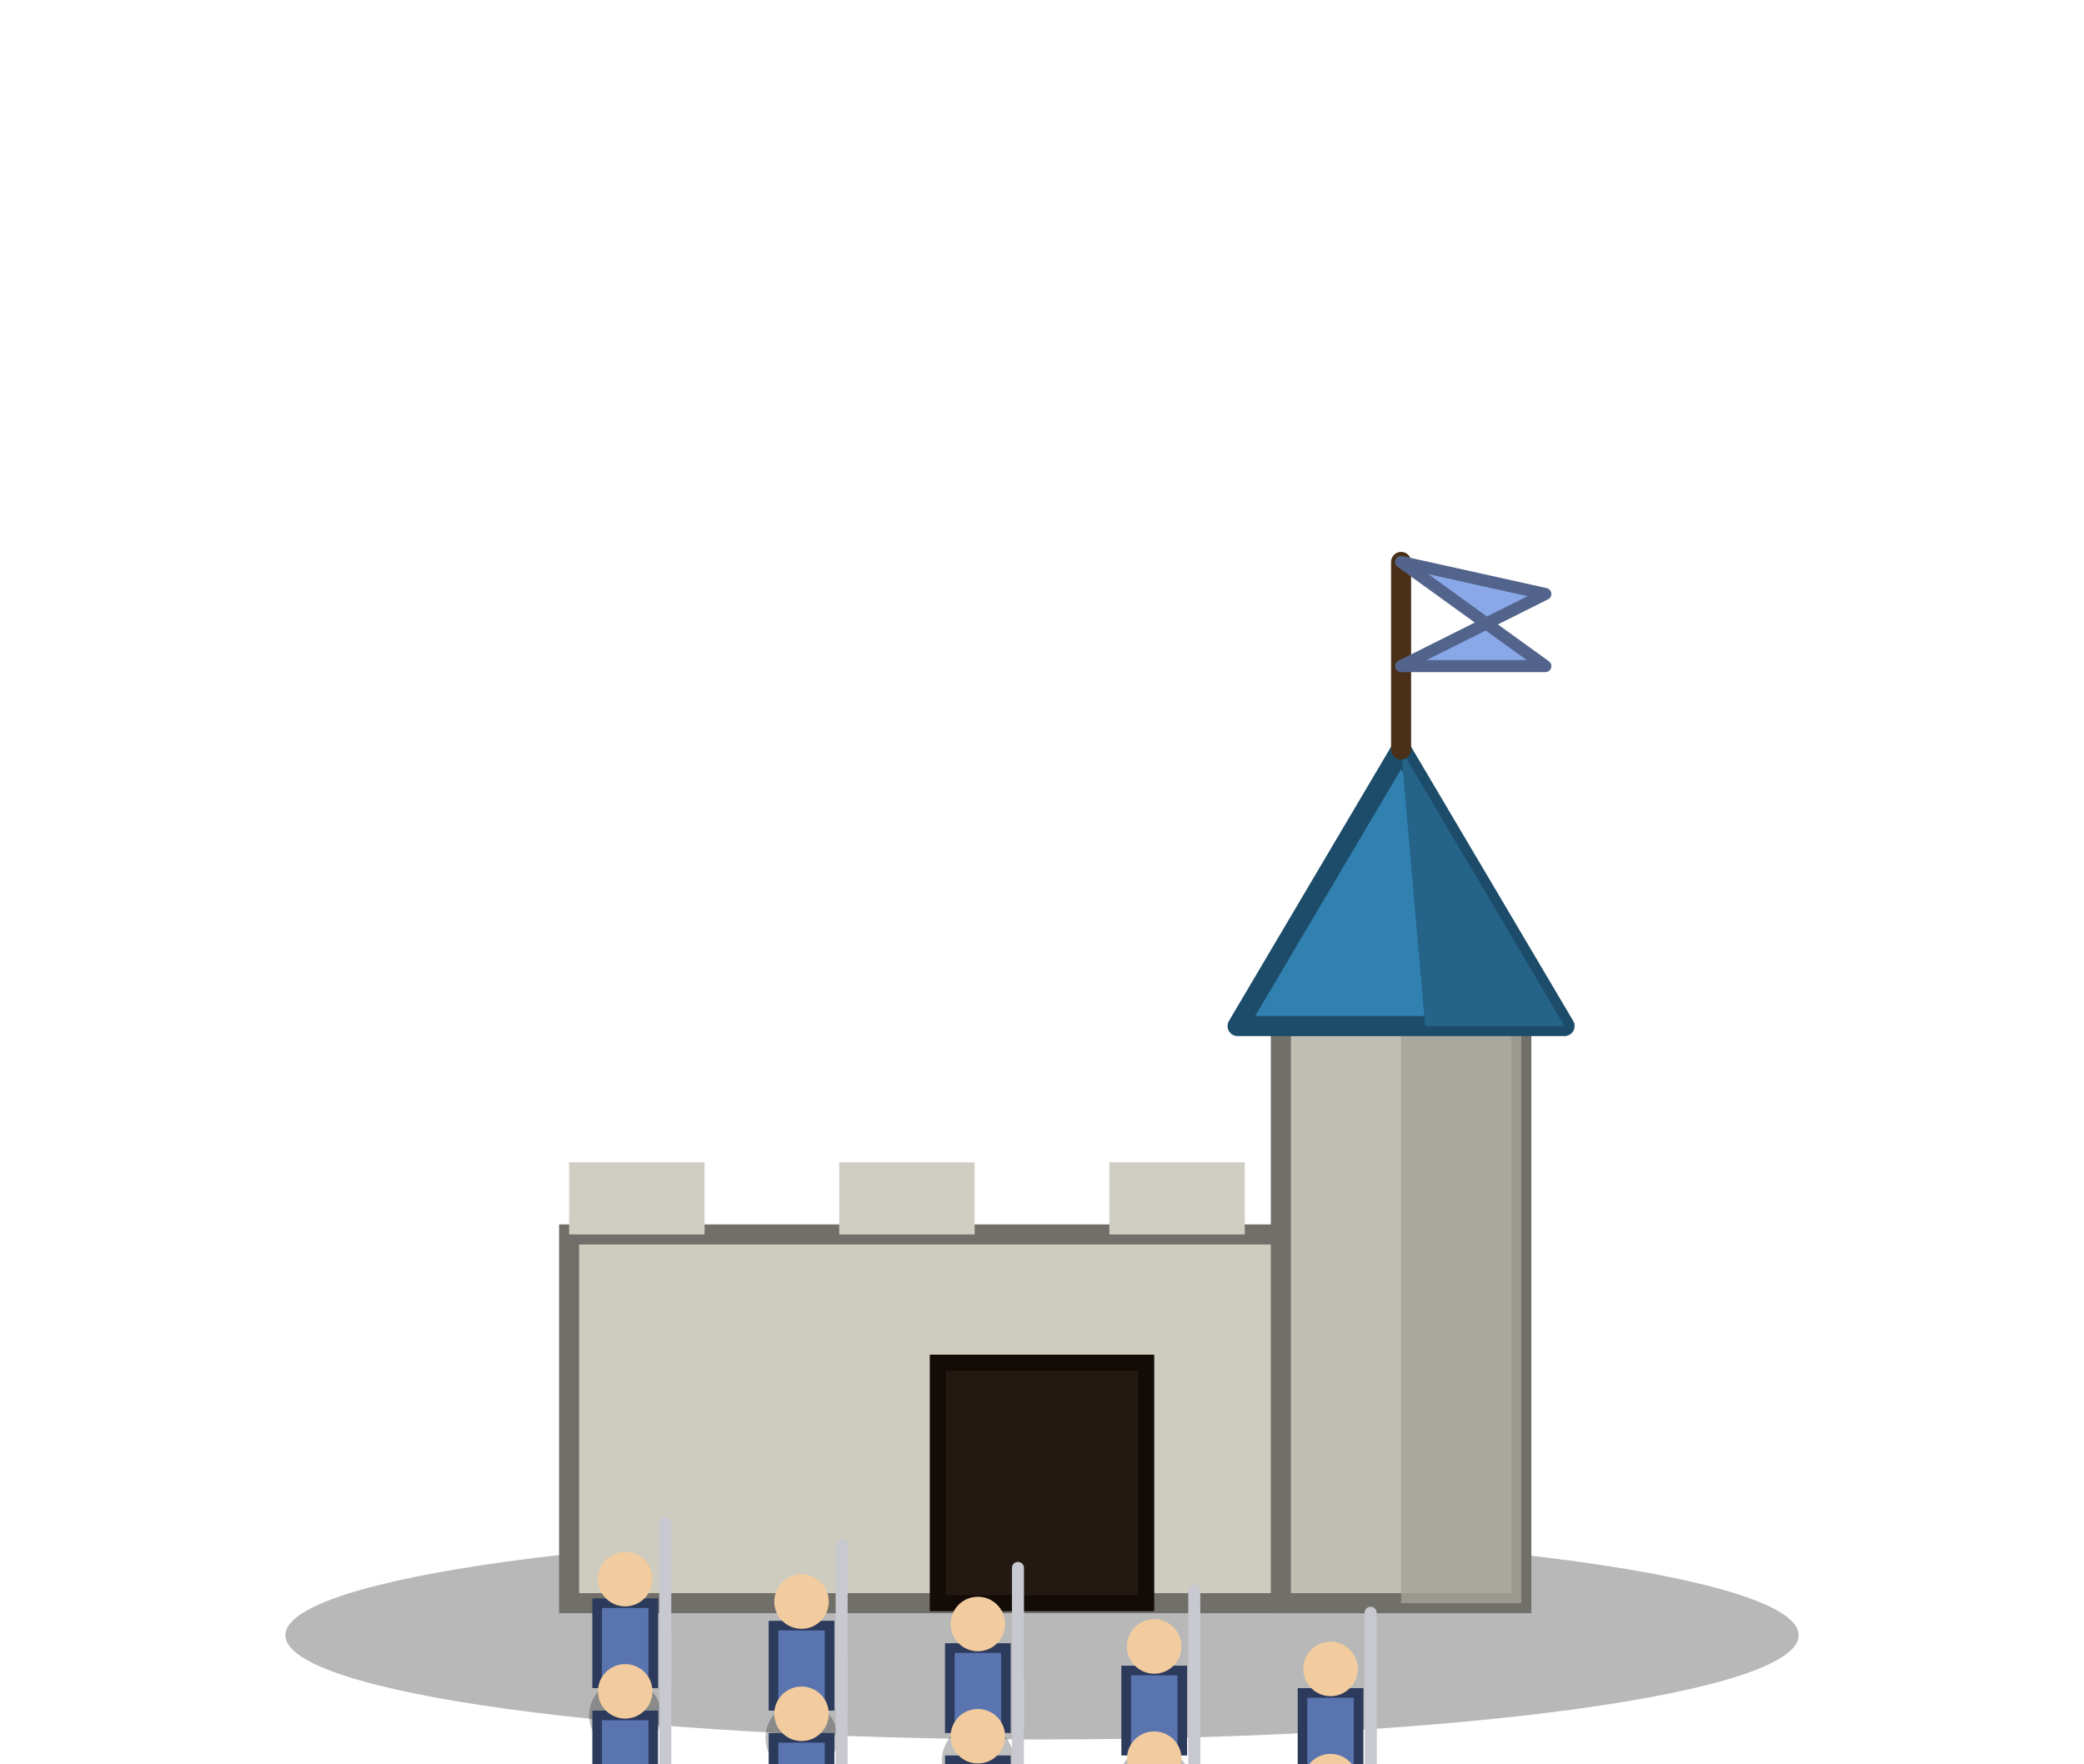
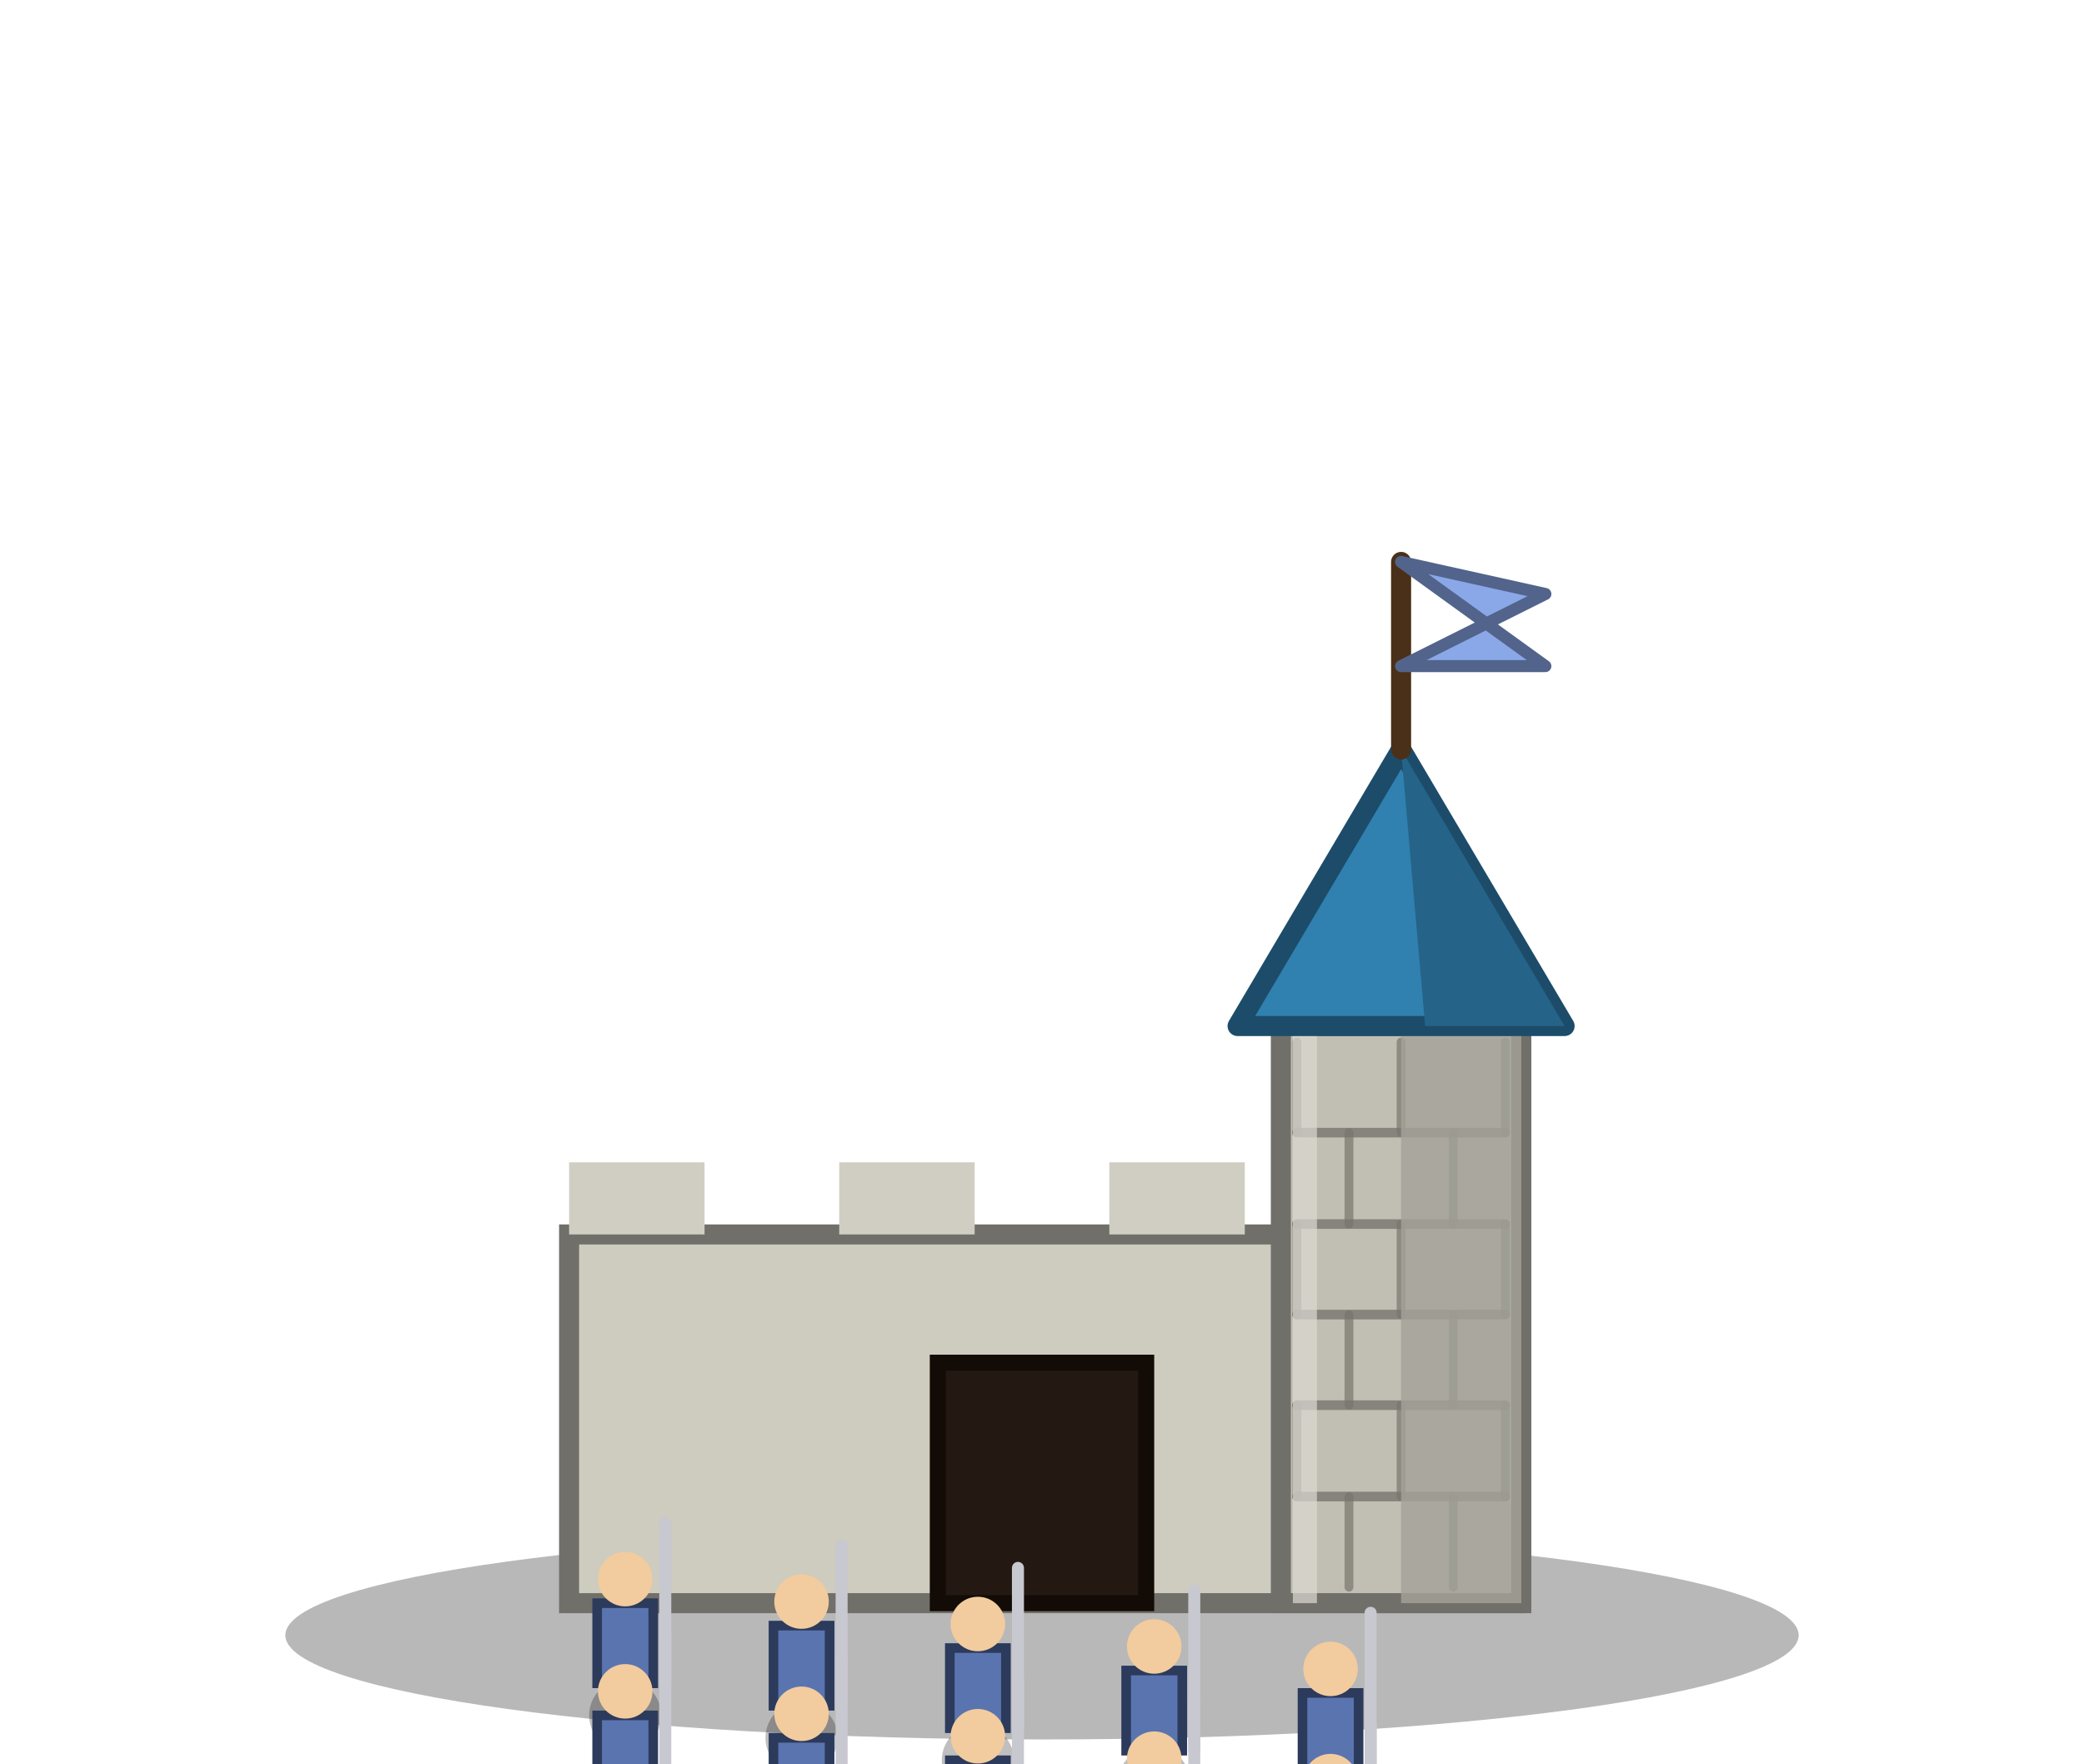
<svg xmlns="http://www.w3.org/2000/svg" width="260" height="220" viewBox="0 0 260 220">
  <ellipse cx="130.0" cy="204.0" rx="94.4" ry="13.0" fill="#000" opacity="0.28" />
  <rect x="71.0" y="154.0" width="118.0" height="46.0" fill="#cecbbf" stroke="#716f69" stroke-width="2.5" />
  <rect x="71.0" y="145.0" width="16.9" height="9.0" fill="#d0cec2" />
  <rect x="104.7" y="145.0" width="16.9" height="9.0" fill="#d0cec2" />
  <rect x="138.4" y="145.0" width="16.9" height="9.0" fill="#d0cec2" />
  <rect x="172.1" y="145.0" width="16.9" height="9.0" fill="#d0cec2" />
  <rect x="117.0" y="170.0" width="26.0" height="30.0" fill="#241812" stroke="#120b06" stroke-width="2" />
  <rect x="159.8" y="128.0" width="30.0" height="72.0" fill="#c1beb3" stroke="#716f69" stroke-width="2.5" />
+   <line x1="161.8" y1="141.3" x2="187.8" y2="141.3" stroke="#77756e" stroke-width="1.2" stroke-linecap="round" opacity="0.8" />
+   <line x1="161.8" y1="152.7" x2="187.8" y2="152.7" stroke="#77756e" stroke-width="1.2" stroke-linecap="round" opacity="0.8" />
+   <line x1="161.8" y1="164.0" x2="187.8" y2="164.0" stroke="#77756e" stroke-width="1.2" stroke-linecap="round" opacity="0.8" />
+   <line x1="161.8" y1="175.3" x2="187.8" y2="175.3" stroke="#77756e" stroke-width="1.2" stroke-linecap="round" opacity="0.8" />
+   <line x1="161.8" y1="186.7" x2="187.8" y2="186.7" stroke="#77756e" stroke-width="1.2" stroke-linecap="round" opacity="0.8" />
+   <line x1="161.8" y1="130.0" x2="161.8" y2="141.3" stroke="#77756e" stroke-width="1.1" stroke-linecap="round" opacity="0.7" />
+   <line x1="174.8" y1="130.0" x2="174.8" y2="141.3" stroke="#77756e" stroke-width="1.1" stroke-linecap="round" opacity="0.7" />
+   <line x1="187.8" y1="130.0" x2="187.8" y2="141.3" stroke="#77756e" stroke-width="1.1" stroke-linecap="round" opacity="0.7" />
+   <line x1="168.3" y1="141.3" x2="168.3" y2="152.7" stroke="#77756e" stroke-width="1.1" stroke-linecap="round" opacity="0.7" />
+   <line x1="181.3" y1="141.3" x2="181.3" y2="152.7" stroke="#77756e" stroke-width="1.1" stroke-linecap="round" opacity="0.7" />
+   <line x1="161.8" y1="152.7" x2="161.8" y2="164.0" stroke="#77756e" stroke-width="1.1" stroke-linecap="round" opacity="0.7" />
+   <line x1="174.8" y1="152.7" x2="174.8" y2="164.0" stroke="#77756e" stroke-width="1.1" stroke-linecap="round" opacity="0.7" />
+   <line x1="187.8" y1="152.7" x2="187.8" y2="164.0" stroke="#77756e" stroke-width="1.1" stroke-linecap="round" opacity="0.7" />
+   <line x1="168.3" y1="164.0" x2="168.3" y2="175.3" stroke="#77756e" stroke-width="1.1" stroke-linecap="round" opacity="0.7" />
+   <line x1="181.3" y1="164.0" x2="181.3" y2="175.3" stroke="#77756e" stroke-width="1.1" stroke-linecap="round" opacity="0.7" />
+   <line x1="161.8" y1="175.3" x2="161.8" y2="186.7" stroke="#77756e" stroke-width="1.1" stroke-linecap="round" opacity="0.7" />
+   <line x1="174.8" y1="175.3" x2="174.8" y2="186.7" stroke="#77756e" stroke-width="1.1" stroke-linecap="round" opacity="0.7" />
+   <line x1="187.8" y1="175.3" x2="187.8" y2="186.7" stroke="#77756e" stroke-width="1.1" stroke-linecap="round" opacity="0.7" />
+   <line x1="168.3" y1="186.7" x2="168.3" y2="198.0" stroke="#77756e" stroke-width="1.1" stroke-linecap="round" opacity="0.7" />
+   <line x1="181.3" y1="186.7" x2="181.3" y2="198.0" stroke="#77756e" stroke-width="1.1" stroke-linecap="round" opacity="0.7" />
  <rect x="174.8" y="128.0" width="15.0" height="72.0" fill="#a4a298" opacity="0.8" />
+   <rect x="161.3" y="128.0" width="3.0" height="72.0" fill="#dcdad2" opacity="0.7" />
  <polygon points="154.4,128.0 174.8,93.5 195.2,128.0" fill="#3080b0" stroke="#1c4c69" stroke-width="2.5" stroke-linejoin="round" />
  <polygon points="174.8,93.5 195.2,128.0 177.8,128.0" fill="#256389" />
  <line x1="174.8" y1="93.5" x2="174.8" y2="70.1" stroke="#4a3018" stroke-width="2.5" stroke-linecap="round" />
  <path d="M174.8 70.1 l18.0 4 l-18.0 9 l18.0 0 z" fill="#8aa8e8" stroke="#52648b" stroke-width="1.5" stroke-linejoin="round" stroke-linecap="round" />
  <circle cx="78.0" cy="214.0" r="4.5" fill="#000" opacity="0.25" />
  <rect x="74.5" y="200.0" width="7.0" height="10.0" fill="#5a74b0" stroke="#2c3a5c" stroke-width="1.2" />
  <circle cx="78.0" cy="197.0" r="3.4" fill="#f2cc9e" />
  <line x1="83.0" y1="210.0" x2="83.0" y2="190.0" stroke="#c8c8d0" stroke-width="1.5" stroke-linecap="round" />
  <circle cx="100.0" cy="216.8" r="4.5" fill="#000" opacity="0.25" />
  <rect x="96.5" y="202.8" width="7.0" height="10.0" fill="#5a74b0" stroke="#2c3a5c" stroke-width="1.2" />
  <circle cx="100.0" cy="199.8" r="3.4" fill="#f2cc9e" />
  <line x1="105.0" y1="212.8" x2="105.0" y2="192.8" stroke="#c8c8d0" stroke-width="1.5" stroke-linecap="round" />
  <circle cx="122.0" cy="219.6" r="4.5" fill="#000" opacity="0.25" />
  <rect x="118.5" y="205.6" width="7.0" height="10.0" fill="#5a74b0" stroke="#2c3a5c" stroke-width="1.2" />
  <circle cx="122.0" cy="202.6" r="3.4" fill="#f2cc9e" />
  <line x1="127.0" y1="215.6" x2="127.0" y2="195.6" stroke="#c8c8d0" stroke-width="1.5" stroke-linecap="round" />
  <circle cx="144.0" cy="222.4" r="4.5" fill="#000" opacity="0.25" />
  <rect x="140.5" y="208.4" width="7.0" height="10.0" fill="#5a74b0" stroke="#2c3a5c" stroke-width="1.2" />
  <circle cx="144.0" cy="205.4" r="3.4" fill="#f2cc9e" />
  <line x1="149.0" y1="218.4" x2="149.0" y2="198.4" stroke="#c8c8d0" stroke-width="1.5" stroke-linecap="round" />
  <circle cx="166.0" cy="225.2" r="4.5" fill="#000" opacity="0.25" />
  <rect x="162.5" y="211.2" width="7.0" height="10.0" fill="#5a74b0" stroke="#2c3a5c" stroke-width="1.2" />
  <circle cx="166.0" cy="208.2" r="3.4" fill="#f2cc9e" />
  <line x1="171.0" y1="221.2" x2="171.0" y2="201.2" stroke="#c8c8d0" stroke-width="1.5" stroke-linecap="round" />
  <circle cx="78.0" cy="228.0" r="4.5" fill="#000" opacity="0.25" />
  <rect x="74.5" y="214.0" width="7.0" height="10.0" fill="#5a74b0" stroke="#2c3a5c" stroke-width="1.2" />
  <circle cx="78.0" cy="211.0" r="3.4" fill="#f2cc9e" />
  <line x1="83.0" y1="224.0" x2="83.0" y2="204.0" stroke="#c8c8d0" stroke-width="1.5" stroke-linecap="round" />
  <circle cx="100.0" cy="230.8" r="4.5" fill="#000" opacity="0.25" />
  <rect x="96.5" y="216.8" width="7.0" height="10.0" fill="#5a74b0" stroke="#2c3a5c" stroke-width="1.2" />
  <circle cx="100.0" cy="213.8" r="3.4" fill="#f2cc9e" />
  <line x1="105.0" y1="226.8" x2="105.0" y2="206.8" stroke="#c8c8d0" stroke-width="1.5" stroke-linecap="round" />
  <circle cx="122.0" cy="233.6" r="4.5" fill="#000" opacity="0.25" />
  <rect x="118.5" y="219.6" width="7.0" height="10.0" fill="#5a74b0" stroke="#2c3a5c" stroke-width="1.2" />
  <circle cx="122.0" cy="216.6" r="3.4" fill="#f2cc9e" />
  <line x1="127.0" y1="229.6" x2="127.0" y2="209.6" stroke="#c8c8d0" stroke-width="1.5" stroke-linecap="round" />
  <circle cx="144.0" cy="236.4" r="4.5" fill="#000" opacity="0.25" />
  <rect x="140.5" y="222.4" width="7.0" height="10.0" fill="#5a74b0" stroke="#2c3a5c" stroke-width="1.2" />
  <circle cx="144.0" cy="219.4" r="3.4" fill="#f2cc9e" />
  <line x1="149.0" y1="232.4" x2="149.0" y2="212.4" stroke="#c8c8d0" stroke-width="1.5" stroke-linecap="round" />
  <circle cx="166.0" cy="239.2" r="4.5" fill="#000" opacity="0.25" />
  <rect x="162.5" y="225.2" width="7.0" height="10.0" fill="#5a74b0" stroke="#2c3a5c" stroke-width="1.2" />
  <circle cx="166.0" cy="222.2" r="3.4" fill="#f2cc9e" />
  <line x1="171.0" y1="235.2" x2="171.0" y2="215.2" stroke="#c8c8d0" stroke-width="1.5" stroke-linecap="round" />
</svg>
